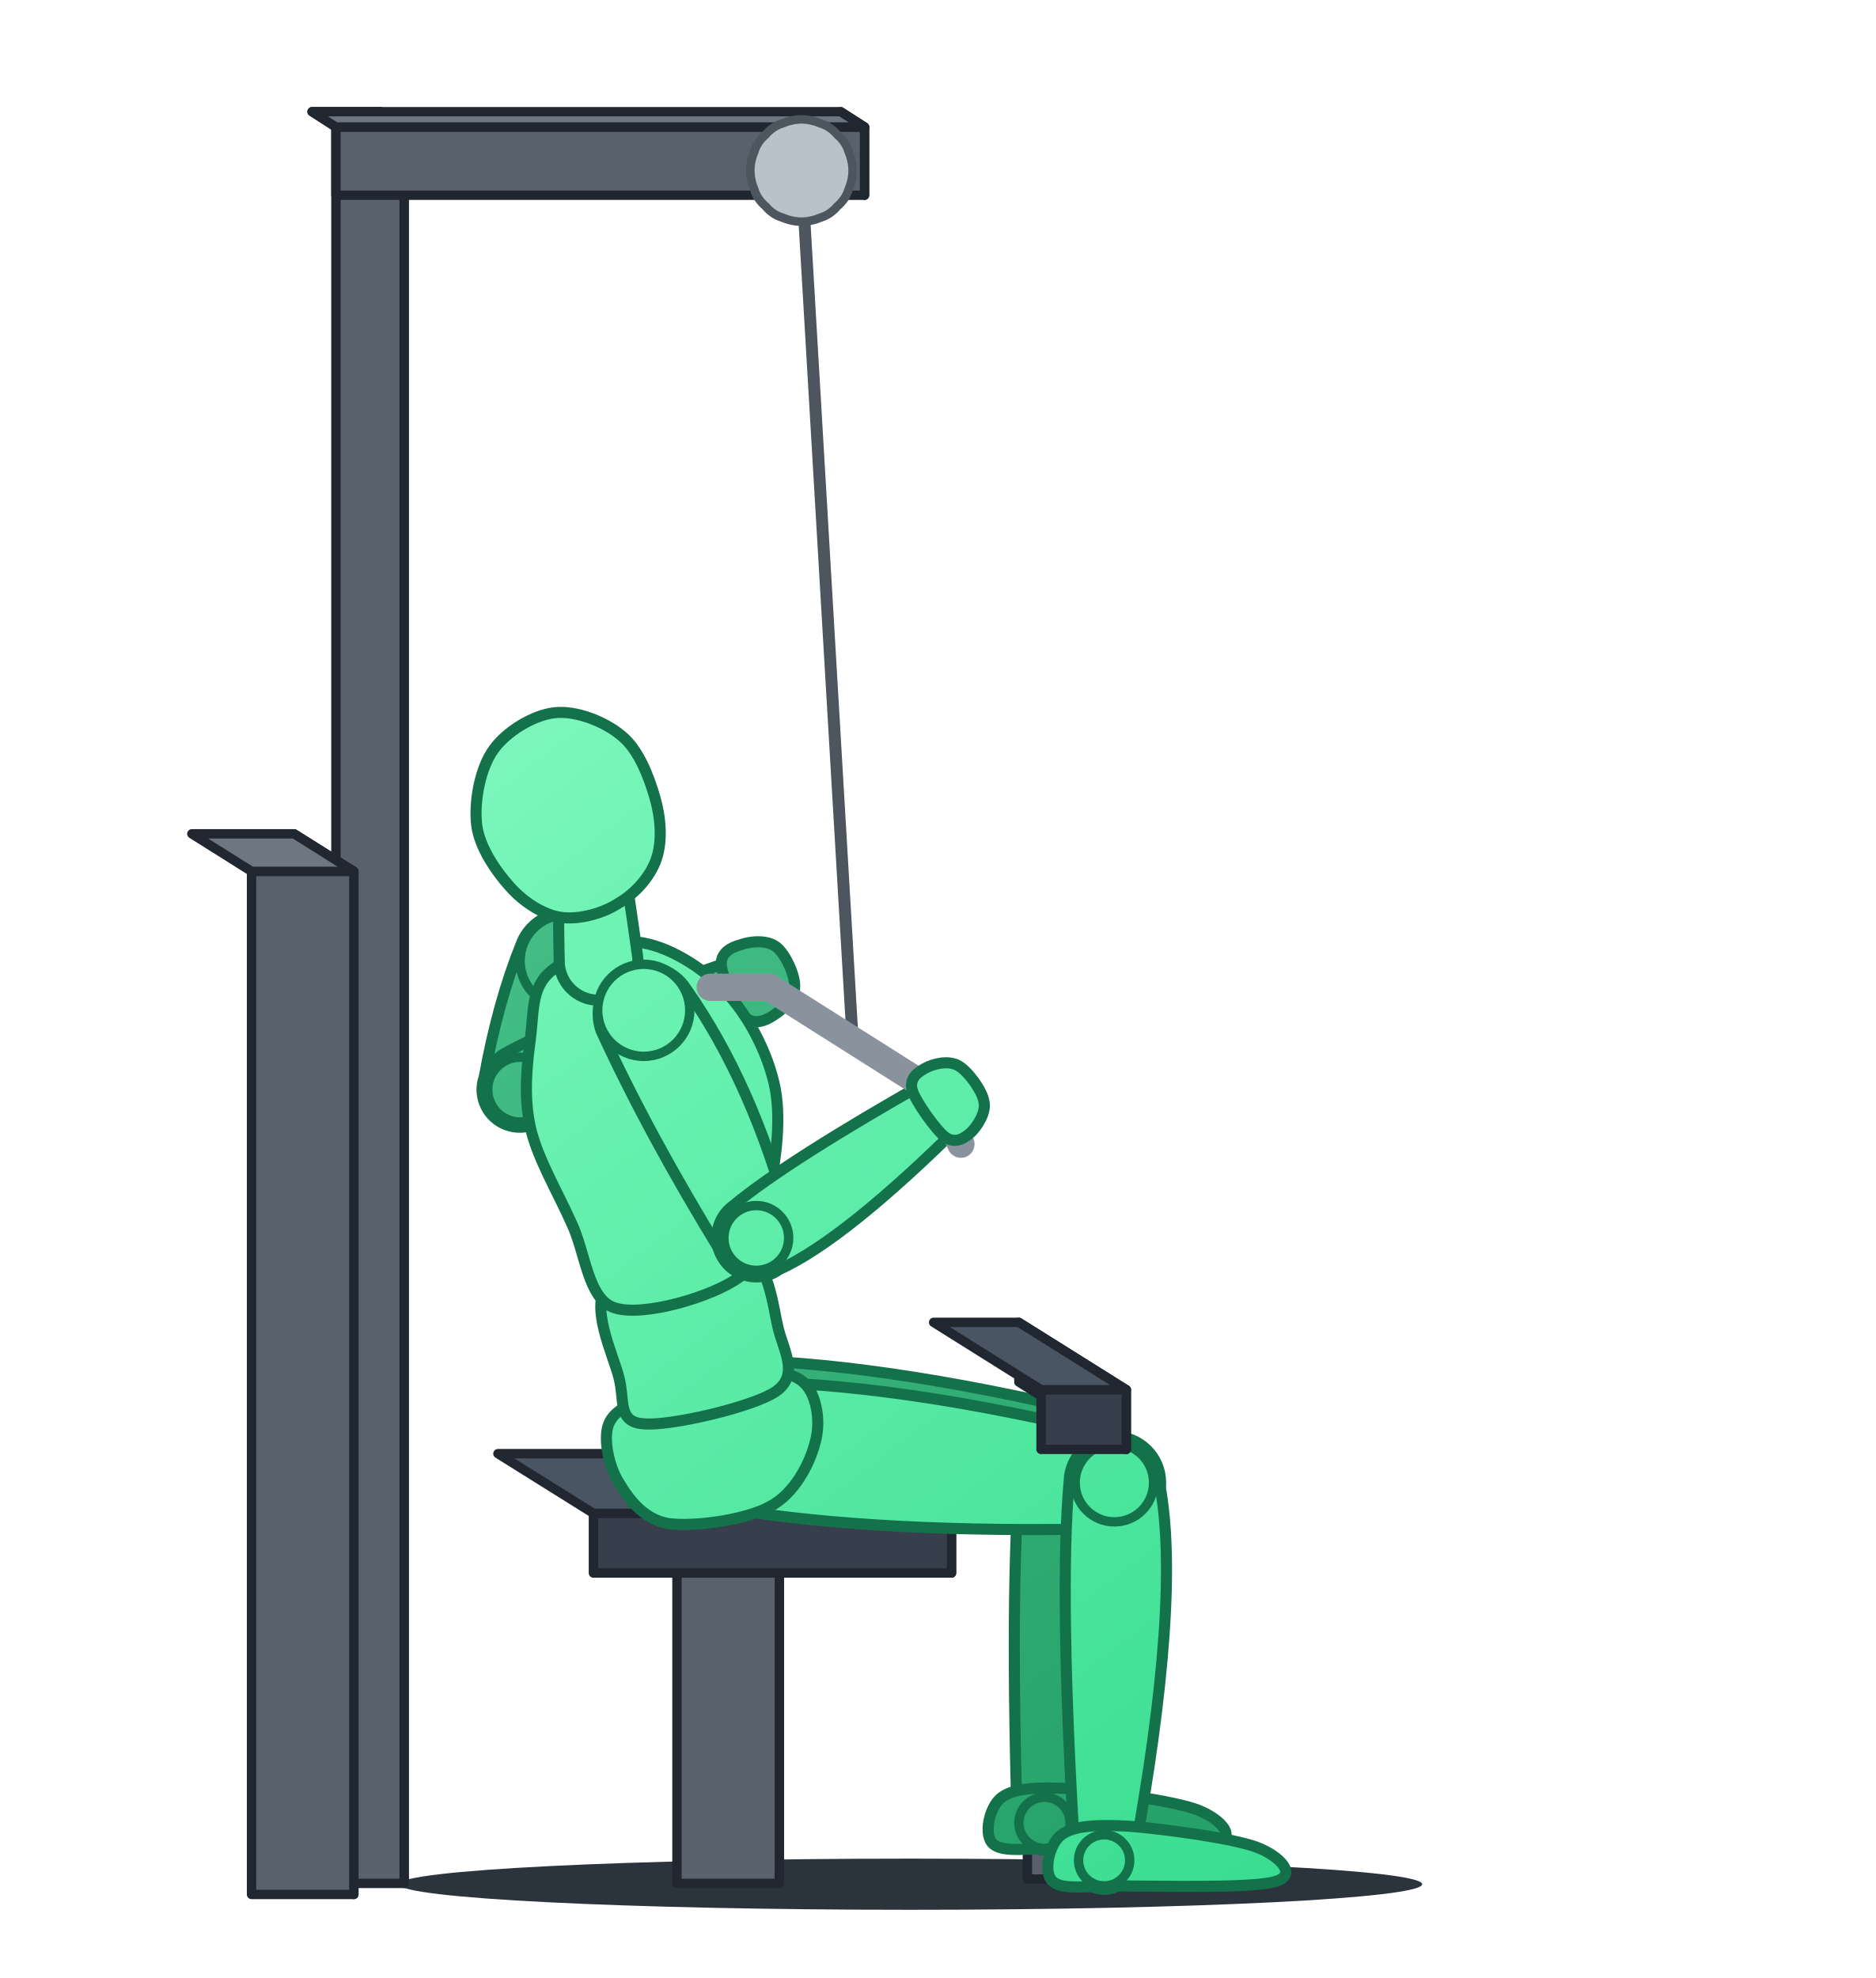
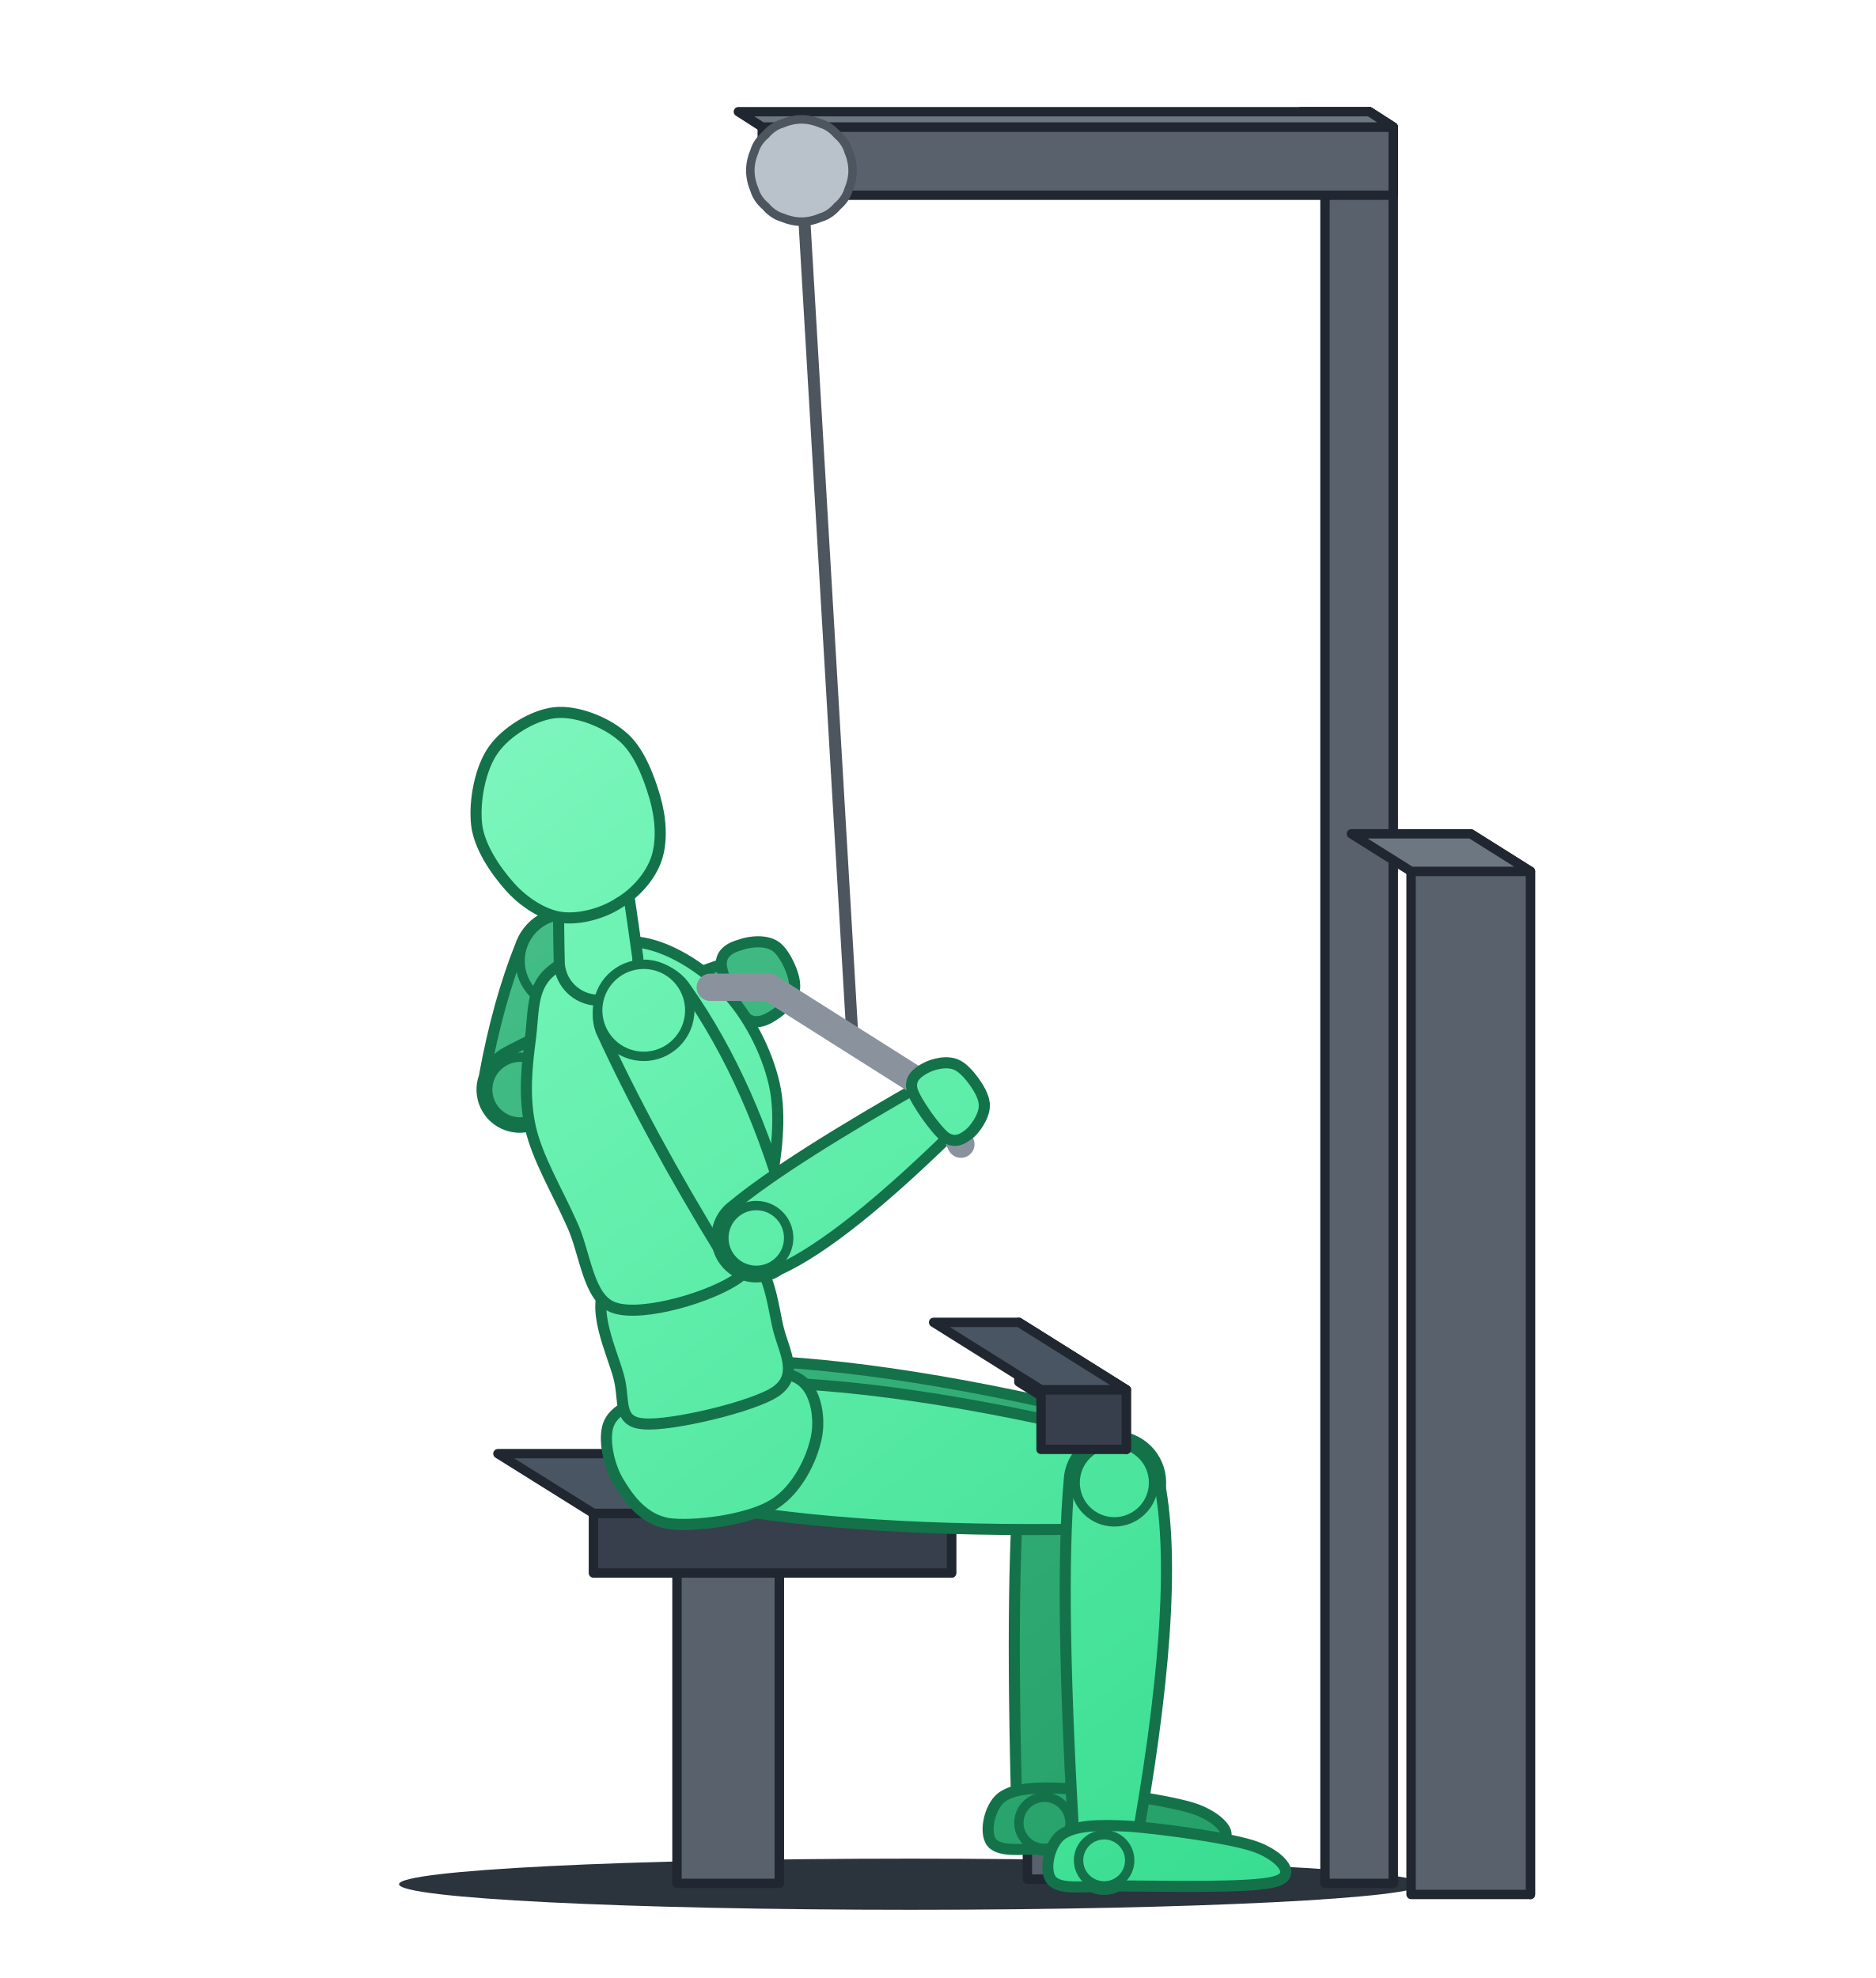
<svg xmlns="http://www.w3.org/2000/svg" class="guide-figure" viewBox="16 4 220 232" role="img" aria-label="Lat pulldown, Chest: Bring the bar to your upper chest while keeping your thighs under the pad.">
  <defs>
    <linearGradient id="lat-pulldown-chest-mint" gradientUnits="userSpaceOnUse" x1="16" y1="4" x2="192" y2="236">
      <stop offset="0" stop-color="#b4ffdc" />
      <stop offset="0.45" stop-color="#6ef3b4" />
      <stop offset="1" stop-color="#2fd98a" />
    </linearGradient>
    <linearGradient id="lat-pulldown-chest-far" gradientUnits="userSpaceOnUse" x1="16" y1="4" x2="192" y2="236">
      <stop offset="0" stop-color="#5fd6a0" />
      <stop offset="1" stop-color="#1e9a62" />
    </linearGradient>
  </defs>
  <ellipse class="g-ground" cx="122.8" cy="225" rx="60" ry="3" fill="#2b333d" />
  <g class="g-machine">
-     <path d="M60.6 223.1 L63.4 224.9 L63.4 18.9 L60.6 17.1 Z" fill="#4b535c" stroke="#202730" stroke-width="1.1" stroke-linejoin="round" />
-     <path d="M55.4 224.9 L63.4 224.9 L63.4 18.9 L55.4 18.9 Z" fill="#59626c" stroke="#202730" stroke-width="1.1" stroke-linejoin="round" />
-     <path d="M52.6 17.1 L60.6 17.1 L63.4 18.9 L55.4 18.9 Z" fill="#6d7782" stroke="#202730" stroke-width="1.1" stroke-linejoin="round" />
-     <path d="M114.6 25.1 L117.4 26.9 L117.4 18.9 L114.6 17.1 Z" fill="#4b535c" stroke="#202730" stroke-width="1.1" stroke-linejoin="round" />
-     <path d="M55.4 26.9 L117.4 26.9 L117.4 18.9 L55.4 18.9 Z" fill="#59626c" stroke="#202730" stroke-width="1.1" stroke-linejoin="round" />
-     <path d="M52.6 17.1 L114.6 17.1 L117.4 18.9 L55.4 18.9 Z" fill="#6d7782" stroke="#202730" stroke-width="1.1" stroke-linejoin="round" />
-     <path d="M50.5 221.8 L57.5 226.2 L57.5 106.2 L50.5 101.8 Z" fill="#4b535c" stroke="#202730" stroke-width="1.1" stroke-linejoin="round" />
-     <path d="M45.5 226.2 L57.5 226.2 L57.5 106.2 L45.5 106.2 Z" fill="#59626c" stroke="#202730" stroke-width="1.1" stroke-linejoin="round" />
-     <path d="M38.5 101.8 L50.5 101.8 L57.5 106.2 L45.5 106.2 Z" fill="#6d7782" stroke="#202730" stroke-width="1.1" stroke-linejoin="round" />
+     <path d="M176.6 223.1 L179.4 224.9 L179.4 18.9 L176.6 17.1 Z" fill="#4b535c" stroke="#202730" stroke-width="1.1" stroke-linejoin="round" />
+     <path d="M171.4 224.9 L179.4 224.9 L179.4 18.9 L171.4 18.9 Z" fill="#59626c" stroke="#202730" stroke-width="1.1" stroke-linejoin="round" />
+     <path d="M168.6 17.1 L176.6 17.1 L179.4 18.9 L171.4 18.9 Z" fill="#6d7782" stroke="#202730" stroke-width="1.1" stroke-linejoin="round" />
+     <path d="M176.6 25.1 L179.4 26.9 L179.4 18.9 L176.6 17.1 Z" fill="#4b535c" stroke="#202730" stroke-width="1.1" stroke-linejoin="round" />
+     <path d="M105.4 26.9 L179.4 26.9 L179.4 18.9 L105.4 18.9 Z" fill="#59626c" stroke="#202730" stroke-width="1.1" stroke-linejoin="round" />
+     <path d="M102.6 17.1 L176.6 17.1 L179.4 18.9 L105.4 18.9 Z" fill="#6d7782" stroke="#202730" stroke-width="1.1" stroke-linejoin="round" />
+     <path d="M188.5 221.8 L195.5 226.2 L195.5 106.2 L188.5 101.8 Z" fill="#4b535c" stroke="#202730" stroke-width="1.1" stroke-linejoin="round" />
+     <path d="M181.5 226.2 L195.5 226.2 L195.5 106.2 L181.5 106.2 Z" fill="#59626c" stroke="#202730" stroke-width="1.1" stroke-linejoin="round" />
+     <path d="M174.5 101.8 L188.5 101.8 L195.5 106.2 L181.5 106.2 Z" fill="#6d7782" stroke="#202730" stroke-width="1.1" stroke-linejoin="round" />
    <path d="M138.1 223.6 L139.5 224.4 L139.5 170.5 L138.1 169.6 Z" fill="#4b535c" stroke="#202730" stroke-width="1.1" stroke-linejoin="round" />
    <path d="M136.5 224.4 L139.5 224.4 L139.5 170.5 L136.5 170.5 Z" fill="#59626c" stroke="#202730" stroke-width="1.1" stroke-linejoin="round" />
    <path d="M135.1 169.6 L138.1 169.6 L139.5 170.5 L136.5 170.5 Z" fill="#6d7782" stroke="#202730" stroke-width="1.1" stroke-linejoin="round" />
    <path d="M104.6 223.1 L107.4 224.9 L107.4 185.9 L104.6 184.1 Z" fill="#4b535c" stroke="#202730" stroke-width="1.1" stroke-linejoin="round" />
    <path d="M95.4 224.9 L107.4 224.9 L107.4 185.9 L95.4 185.9 Z" fill="#59626c" stroke="#202730" stroke-width="1.1" stroke-linejoin="round" />
    <path d="M92.6 184.1 L104.6 184.1 L107.4 185.9 L95.4 185.9 Z" fill="#6d7782" stroke="#202730" stroke-width="1.1" stroke-linejoin="round" />
    <path d="M116.4 181.5 L127.6 188.5 L127.6 181.5 L116.4 174.5 Z" fill="#2f3742" stroke="#202730" stroke-width="1.1" stroke-linejoin="round" />
    <path d="M85.6 188.5 L127.6 188.5 L127.6 181.5 L85.6 181.5 Z" fill="#363f4b" stroke="#202730" stroke-width="1.1" stroke-linejoin="round" />
    <path d="M74.4 174.5 L116.4 174.5 L127.6 181.5 L85.6 181.5 Z" fill="#4a5563" stroke="#202730" stroke-width="1.1" stroke-linejoin="round" />
  </g>
  <path class="g-body" d="M96.9 177.4 Q114.2 180.2 140.5 179.4 A5.2 5.2 0 0 0 141.4 169.1 Q115.7 163.2 98.2 163.5 A7 7 0 0 0 96.9 177.4 Z" fill="url(#lat-pulldown-chest-far)" stroke="#14724a" stroke-width="1.3" stroke-linejoin="round" />
  <path class="g-body" d="M135.9 174 Q134.4 187 135.3 217.6 A3.2 3.2 0 0 0 141.7 218 Q148.2 187.8 145.9 174.5 A5 5 0 0 0 135.9 174 Z" fill="url(#lat-pulldown-chest-far)" stroke="#14724a" stroke-width="1.3" stroke-linejoin="round" />
  <path class="g-body" d="M133.5 214.8 C135 213.7 137.7 213.6 141.5 213.8 C145.3 214.1 153.7 215.2 156.5 216.3 C159.3 217.4 161.2 219.6 158.5 220.3 C155.8 221.1 144.8 220.8 140.5 220.8 C136.2 220.8 133.7 221.3 132.5 220.3 C131.3 219.3 132 215.9 133.5 214.8 Z" fill="url(#lat-pulldown-chest-far)" stroke="#14724a" stroke-width="1.3" stroke-linejoin="round" />
  <circle class="g-joint" cx="138.5" cy="217.8" r="3" fill="url(#lat-pulldown-chest-far)" stroke="#14724a" stroke-width="1.1" />
  <circle class="g-joint" cx="140.9" cy="174.3" r="4.6" fill="url(#lat-pulldown-chest-far)" stroke="#14724a" stroke-width="1.1" />
  <path class="g-body" d="M77.1 114.8 Q74.4 121.5 72.8 130.3 A4.4 4.4 0 0 0 81.1 133.3 Q87.2 126.1 87.7 118.6 A5.6 5.6 0 0 0 77.1 114.8 Z" fill="url(#lat-pulldown-chest-far)" stroke="#14724a" stroke-width="1.3" stroke-linejoin="round" />
  <circle class="g-joint" cx="82.4" cy="116.7" r="5.4" fill="url(#lat-pulldown-chest-far)" stroke="#14724a" stroke-width="1.1" />
  <path class="g-body" d="M78.9 135.9 Q87.9 133.6 106.1 121.8 A3.1 3.1 0 0 0 103.5 116.1 Q83.1 123.2 75.1 127.6 A4.6 4.6 0 0 0 78.9 135.9 Z" fill="url(#lat-pulldown-chest-far)" stroke="#14724a" stroke-width="1.3" stroke-linejoin="round" />
  <circle class="g-joint" cx="77" cy="131.8" r="3.8" fill="url(#lat-pulldown-chest-far)" stroke="#14724a" stroke-width="1.1" />
  <path class="g-body" d="M106.7 123.1 C107.7 122.5 109.2 121.1 109.2 119.8 C109.3 118.4 108.1 115.9 107.1 115.1 C106 114.2 104 114.4 102.9 114.8 C101.8 115.1 100.5 115.7 100.6 117.2 C100.7 118.6 102.4 122.3 103.4 123.3 C104.5 124.3 105.8 123.7 106.7 123.1 Z" fill="url(#lat-pulldown-chest-far)" stroke="#14724a" stroke-width="1.3" stroke-linejoin="round" />
  <path class="g-body" d="M101.7 181 Q119.3 183.9 146.2 183.3 A5.4 5.4 0 0 0 147.2 172.5 Q121 166.1 103.2 166.1 A7.5 7.5 0 0 0 101.7 181 Z" fill="url(#lat-pulldown-chest-mint)" stroke="#14724a" stroke-width="1.3" stroke-linejoin="round" />
  <path class="g-body" d="M141.4 177.7 Q140.2 191 142.1 222.1 A3.4 3.4 0 0 0 148.9 222.3 Q154.6 191.4 152 178 A5.3 5.3 0 0 0 141.4 177.7 Z" fill="url(#lat-pulldown-chest-mint)" stroke="#14724a" stroke-width="1.3" stroke-linejoin="round" />
  <path class="g-body" d="M140.5 219.2 C142 218.1 144.7 218 148.5 218.2 C152.3 218.5 160.7 219.6 163.5 220.7 C166.3 221.8 168.2 224 165.5 224.7 C162.8 225.5 151.8 225.2 147.5 225.2 C143.2 225.2 140.7 225.7 139.5 224.7 C138.3 223.7 139 220.3 140.5 219.2 Z" fill="url(#lat-pulldown-chest-mint)" stroke="#14724a" stroke-width="1.3" stroke-linejoin="round" />
  <circle class="g-joint" cx="145.5" cy="222.2" r="3" fill="url(#lat-pulldown-chest-mint)" stroke="#14724a" stroke-width="1.1" />
  <circle class="g-joint" cx="146.7" cy="177.9" r="4.6" fill="url(#lat-pulldown-chest-mint)" stroke="#14724a" stroke-width="1.1" />
  <g class="g-machine">
    <path d="M135.5 166.1 L148.1 174 L148.1 167 L135.5 159.1 Z" fill="#2f3742" stroke="#202730" stroke-width="1.1" stroke-linejoin="round" />
    <path d="M138.1 174 L148.1 174 L148.1 167 L138.1 167 Z" fill="#363f4b" stroke="#202730" stroke-width="1.1" stroke-linejoin="round" />
    <path d="M125.5 159.1 L135.5 159.1 L148.1 167 L138.1 167 Z" fill="#4a5563" stroke="#202730" stroke-width="1.1" stroke-linejoin="round" />
  </g>
  <path class="g-body" d="M87.4 171 C86.7 172.7 87.4 176 88.6 177.9 C89.8 179.9 91.5 182.2 94.4 182.7 C97.4 183.1 103.4 182.3 106.3 180.7 C109.2 179.2 111 175.6 111.6 173.2 C112.3 170.8 111.8 167.7 110.4 166.3 C109.1 164.9 106.4 164.7 103.4 165 C100.4 165.2 95.4 166.6 92.7 167.6 C90.1 168.6 88.1 169.3 87.4 171 Z" fill="url(#lat-pulldown-chest-mint)" stroke="#14724a" stroke-width="1.3" stroke-linejoin="round" />
  <path class="g-body" d="M87.4 154.5 C85 157 87.9 162.8 88.6 165.6 C89.3 168.3 88.4 170.8 91.5 171 C94.6 171.3 104.4 169 107 167.2 C109.7 165.3 108 162.6 107.3 159.9 C106.6 157.1 106.2 151.6 102.9 150.7 C99.6 149.8 89.8 152 87.4 154.5 Z" fill="url(#lat-pulldown-chest-mint)" stroke="#14724a" stroke-width="1.3" stroke-linejoin="round" />
  <path class="g-body" d="M78.2 125.9 C77.8 128.9 77.4 132.6 78.2 136.2 C79 139.8 81.4 143.8 83 147.4 C84.7 150.9 84.9 156.4 88.1 157.4 C91.4 158.5 99.6 156.1 102.7 153.8 C105.7 151.5 105.6 147.4 106.3 143.6 C107 139.8 107.7 135 106.8 131.1 C105.9 127.2 103.7 123 101 120.2 C98.3 117.4 94.3 114.9 90.8 114.5 C87.4 114.2 82.5 116.2 80.4 118.1 C78.3 120 78.6 122.9 78.2 125.9 Z" fill="url(#lat-pulldown-chest-mint)" stroke="#14724a" stroke-width="1.3" stroke-linejoin="round" />
  <path class="g-body" d="M90.8 116.3 Q90.3 112.7 89.5 107.3 A4 4 0 0 0 81.5 107.9 Q81.5 113.4 81.6 117.1 A4.6 4.6 0 0 0 90.8 116.3 Z" fill="url(#lat-pulldown-chest-mint)" stroke="#14724a" stroke-width="1.3" stroke-linejoin="round" />
  <path class="g-body" d="M75.8 108 C74.1 106.1 72.2 103.3 71.9 100.7 C71.6 98 72.3 94.1 73.9 91.9 C75.4 89.8 78.5 87.9 81 87.6 C83.5 87.3 86.9 88.6 88.9 90.3 C90.9 91.9 92.1 95.1 92.8 97.5 C93.5 99.9 93.7 102.6 93 104.7 C92.3 106.8 90.5 108.8 88.6 109.9 C86.8 111.1 84 111.9 81.8 111.6 C79.7 111.3 77.4 109.8 75.8 108 Z" fill="url(#lat-pulldown-chest-mint)" stroke="#14724a" stroke-width="1.3" stroke-linejoin="round" />
  <path class="g-body" d="M86.5 124.9 Q92.1 137.1 100.7 151.1 A4.4 4.4 0 0 0 108.6 147.2 Q104.3 131.1 96.5 120 A5.6 5.6 0 0 0 86.5 124.9 Z" fill="url(#lat-pulldown-chest-mint)" stroke="#14724a" stroke-width="1.3" stroke-linejoin="round" />
  <circle class="g-joint" cx="91.5" cy="122.5" r="5.4" fill="url(#lat-pulldown-chest-mint)" stroke="#14724a" stroke-width="1.1" />
  <path class="g-body" d="M107.4 152.9 Q115.1 149.4 129 135.6 A3.1 3.1 0 0 0 125.4 130.5 Q108.4 140.1 102 145.4 A4.6 4.6 0 0 0 107.4 152.9 Z" fill="url(#lat-pulldown-chest-mint)" stroke="#14724a" stroke-width="1.3" stroke-linejoin="round" />
  <circle class="g-joint" cx="104.7" cy="149.2" r="3.8" fill="url(#lat-pulldown-chest-mint)" stroke="#14724a" stroke-width="1.1" />
  <g class="g-cable">
    <line x1="116" y1="126" x2="110" y2="24" stroke="#4d555e" stroke-width="1.4" stroke-linecap="round" />
    <path d="M104 24 C104 24.8 104.2 25.6 104.5 26.3 C104.7 27 105.2 27.7 105.8 28.2 C106.3 28.8 107 29.3 107.7 29.5 C108.4 29.8 109.2 30 110 30 C110.8 30 111.6 29.8 112.3 29.5 C113 29.3 113.7 28.8 114.2 28.2 C114.8 27.7 115.3 27 115.5 26.3 C115.8 25.6 116 24.8 116 24 C116 23.2 115.8 22.4 115.5 21.7 C115.3 21 114.8 20.3 114.2 19.8 C113.7 19.2 113 18.7 112.3 18.5 C111.6 18.2 110.8 18 110 18 C109.2 18 108.4 18.2 107.7 18.5 C107 18.7 106.3 19.2 105.8 19.8 C105.2 20.3 104.7 21 104.5 21.7 C104.2 22.4 104 23.2 104 24 Z" fill="#b9c1ca" stroke="#4d555e" stroke-width="1" />
    <line x1="99.3" y1="119.8" x2="106.2" y2="119.8" stroke="#8a939d" stroke-width="3.2" stroke-linecap="round" />
    <line x1="106.2" y1="119.8" x2="125.8" y2="132.2" stroke="#8a939d" stroke-width="3.2" stroke-linecap="round" />
    <line x1="125.8" y1="132.2" x2="128.7" y2="138.2" stroke="#8a939d" stroke-width="3.2" stroke-linecap="round" />
  </g>
  <path class="g-body" d="M129.9 136.8 C130.6 136.1 131.7 134.5 131.4 133.2 C131.2 131.9 129.5 129.6 128.4 129 C127.2 128.3 125.4 128.8 124.5 129.3 C123.6 129.8 122.6 130.5 123 131.9 C123.4 133.2 125.8 136.6 126.9 137.4 C128.1 138.2 129.1 137.5 129.9 136.8 Z" fill="url(#lat-pulldown-chest-mint)" stroke="#14724a" stroke-width="1.3" stroke-linejoin="round" />
</svg>
